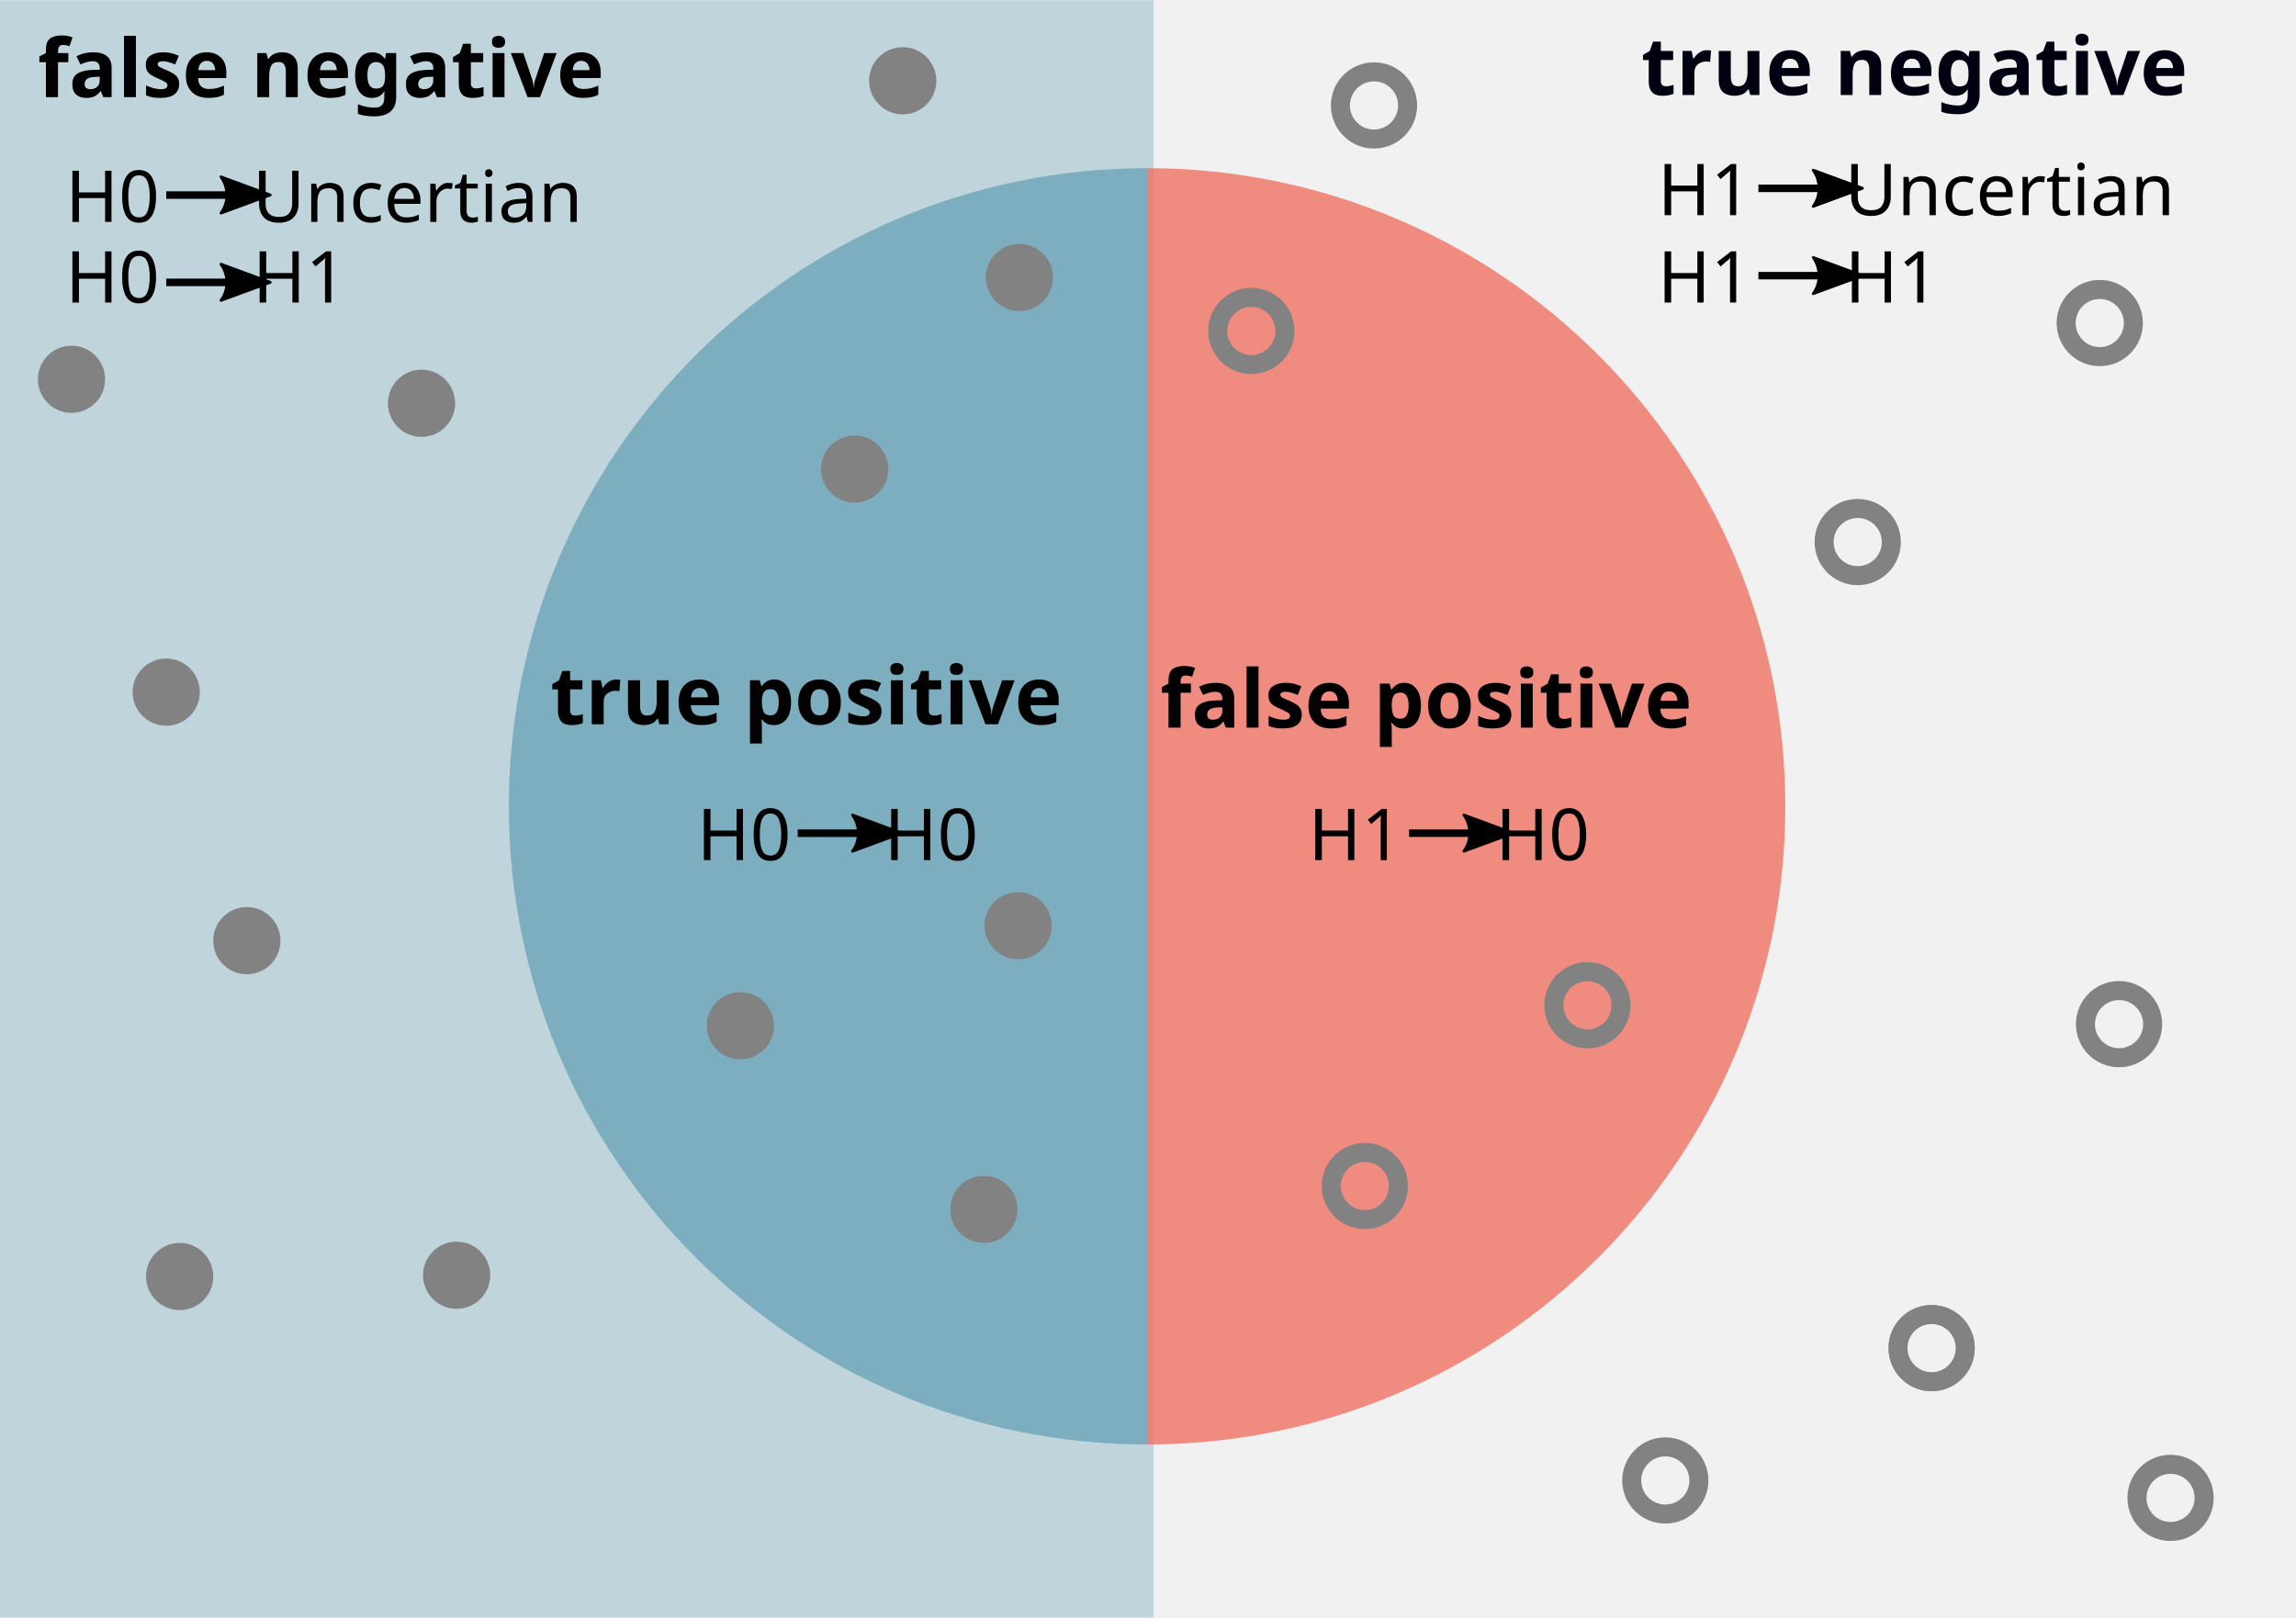
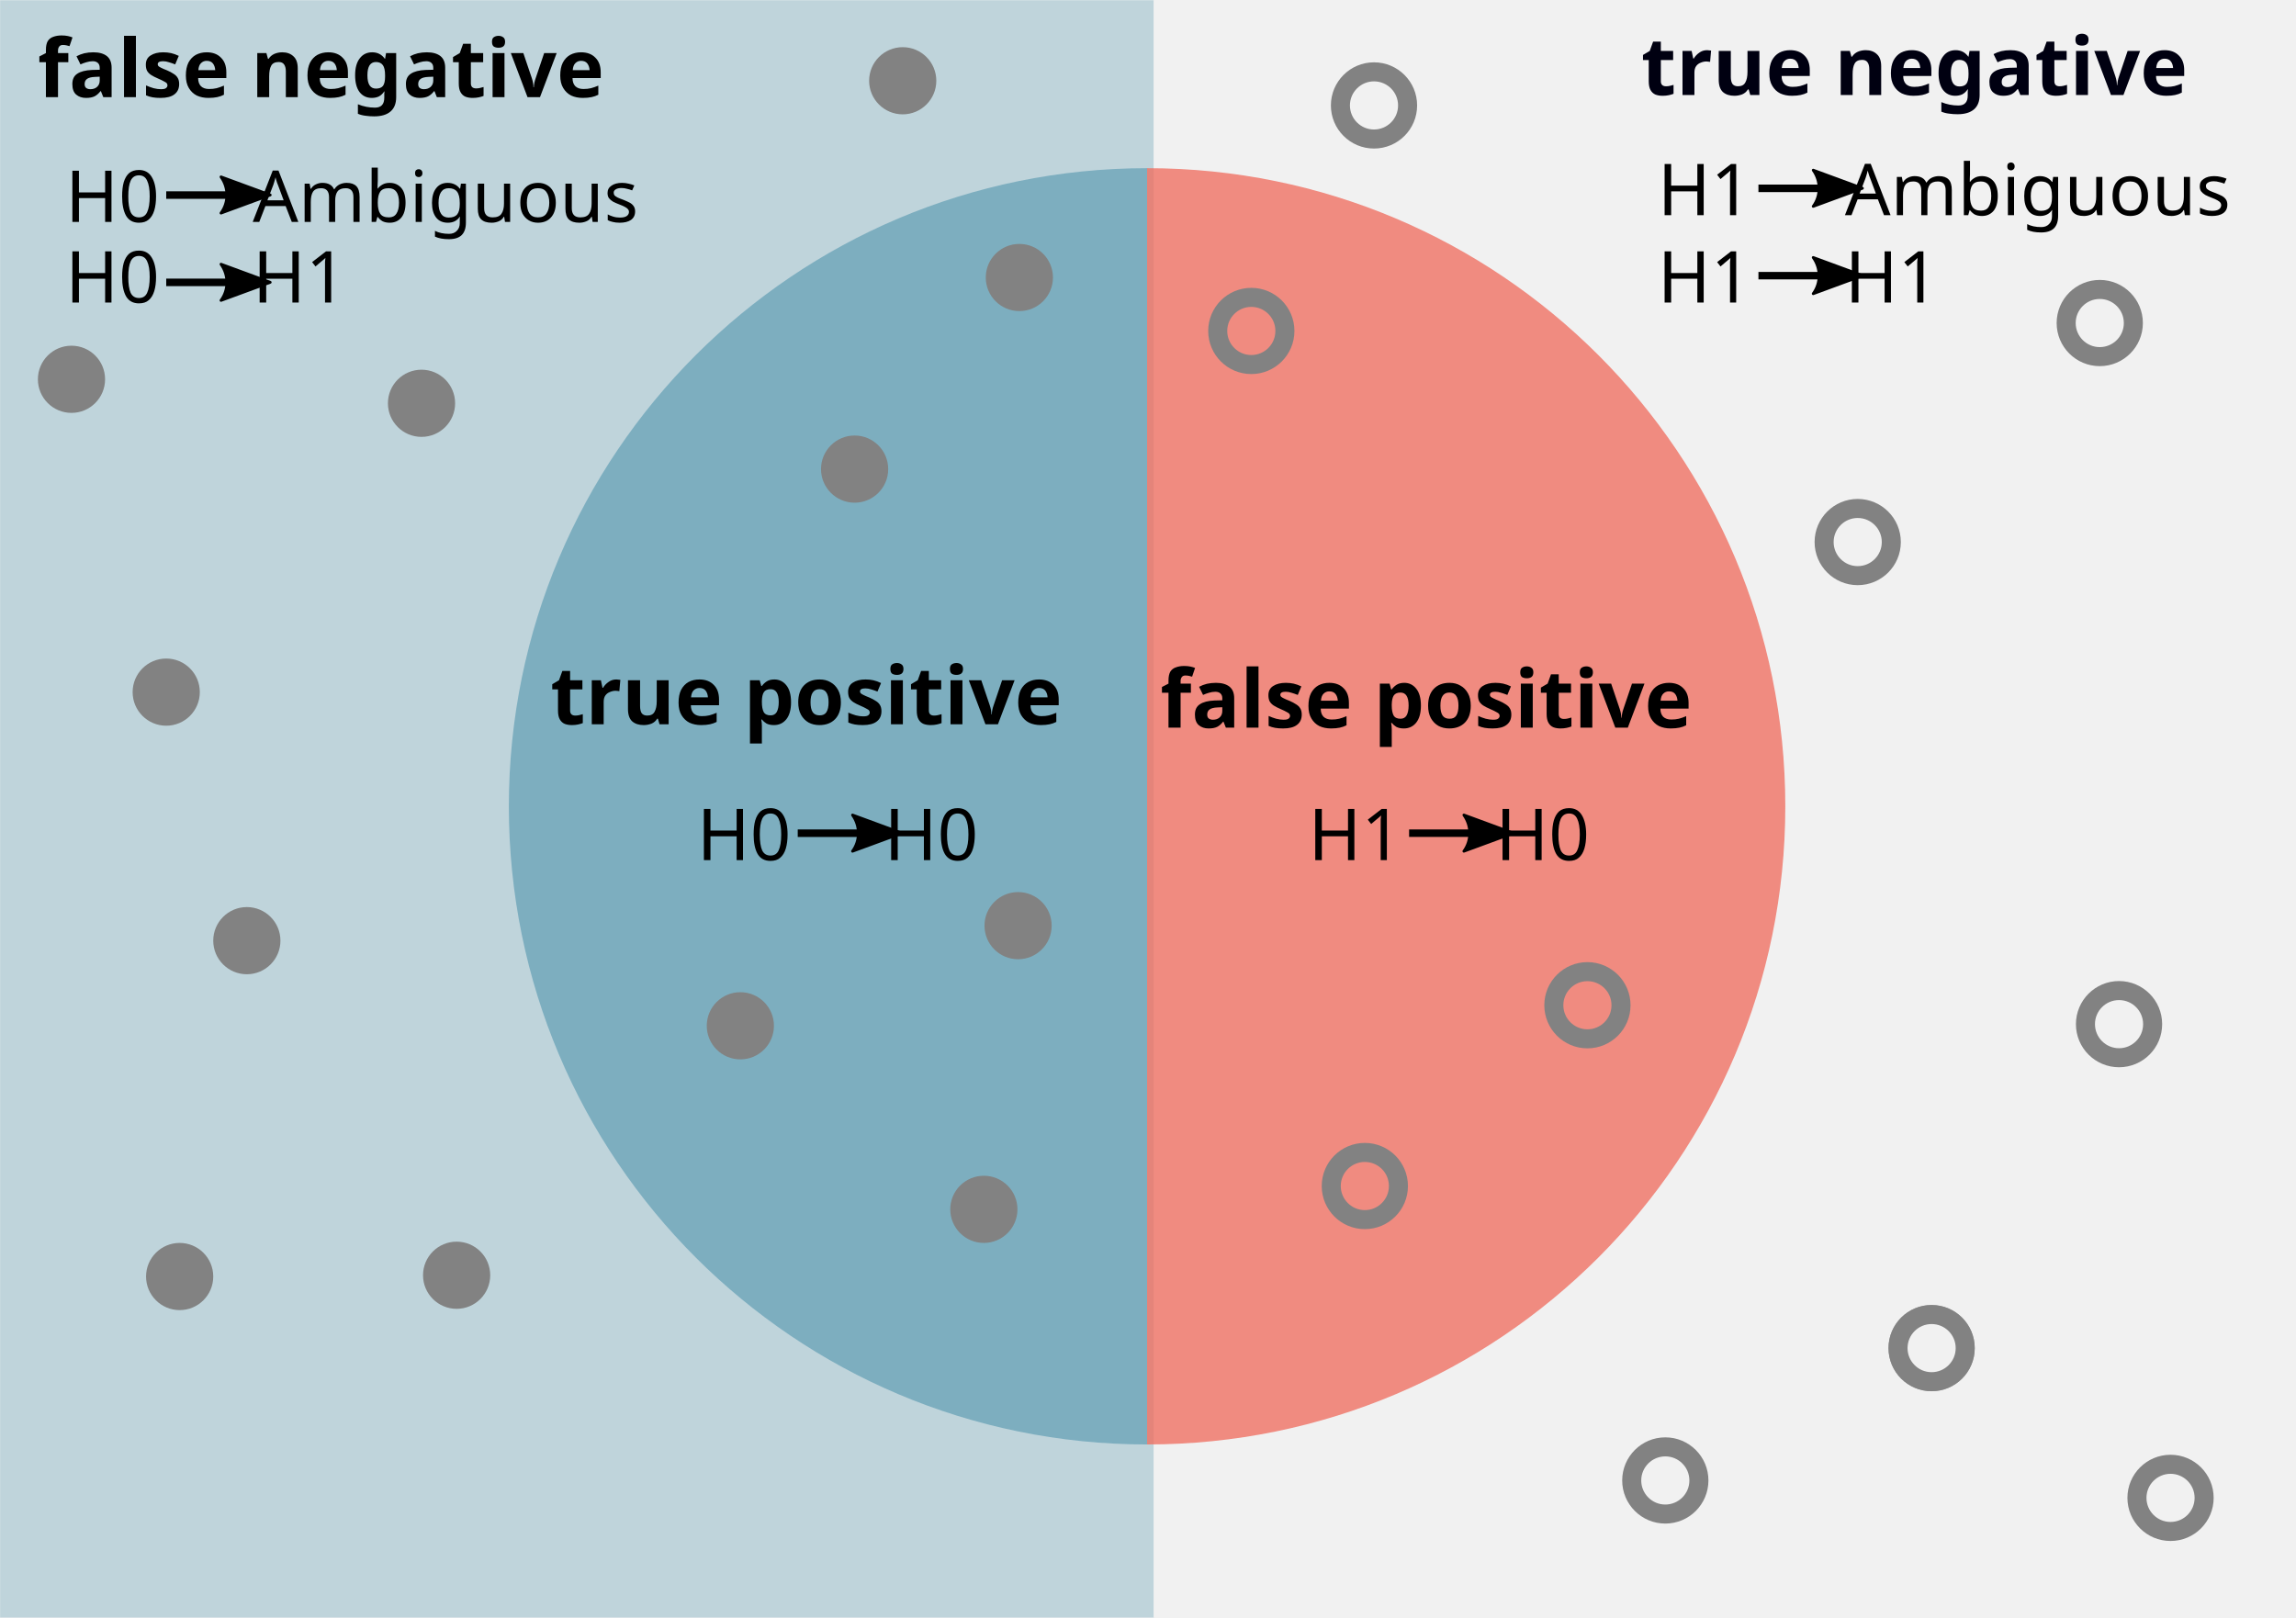
<svg xmlns="http://www.w3.org/2000/svg" width="180.848mm" height="127.447mm" viewBox="0 0 180.848 127.447" version="1.1" id="svg8">
  <defs id="defs2">
    <marker style="overflow:visible" id="Arrow2Mstart" refX="0" refY="0" orient="auto">
      <path transform="scale(0.6)" d="M 8.719,4.034 -2.207,0.016 8.719,-4.002 c -1.745,2.372 -1.735,5.617 -6e-7,8.035 z" style="fill:#000000;fill-opacity:1;fill-rule:evenodd;stroke:#000000;stroke-width:0.625;stroke-linejoin:round;stroke-opacity:1" id="path2024" />
    </marker>
    <marker style="overflow:visible" id="marker2810" refX="0" refY="0" orient="auto">
      <path transform="matrix(1.1,0,0,1.1,1.1,0)" d="M 8.719,4.034 -2.207,0.016 8.719,-4.002 c -1.745,2.372 -1.735,5.617 -6e-7,8.035 z" style="fill:#000000;fill-opacity:1;fill-rule:evenodd;stroke:#000000;stroke-width:0.625;stroke-linejoin:round;stroke-opacity:1" id="path2808" />
    </marker>
    <marker style="overflow:visible" id="Arrow2Lstart" refX="0" refY="0" orient="auto">
      <path transform="matrix(1.1,0,0,1.1,1.1,0)" d="M 8.719,4.034 -2.207,0.016 8.719,-4.002 c -1.745,2.372 -1.735,5.617 -6e-7,8.035 z" style="fill:#000000;fill-opacity:1;fill-rule:evenodd;stroke:#000000;stroke-width:0.625;stroke-linejoin:round;stroke-opacity:1" id="path2018" />
    </marker>
    <marker style="overflow:visible" id="marker2702" refX="0" refY="0" orient="auto">
      <path transform="matrix(0.4,0,0,0.4,4,0)" style="fill:#000000;fill-opacity:1;fill-rule:evenodd;stroke:#000000;stroke-width:1pt;stroke-opacity:1" d="M 0,0 5,-5 -12.5,0 5,5 Z" id="path2700" />
    </marker>
    <marker style="overflow:visible" id="marker2656" refX="0" refY="0" orient="auto">
      <path transform="matrix(0.4,0,0,0.4,4,0)" style="fill:#000000;fill-opacity:1;fill-rule:evenodd;stroke:#000000;stroke-width:1pt;stroke-opacity:1" d="M 0,0 5,-5 -12.5,0 5,5 Z" id="path2654" />
    </marker>
    <marker style="overflow:visible" id="marker2616" refX="0" refY="0" orient="auto">
      <path transform="matrix(0.4,0,0,0.4,4,0)" style="fill:#000000;fill-opacity:1;fill-rule:evenodd;stroke:#000000;stroke-width:1pt;stroke-opacity:1" d="M 0,0 5,-5 -12.5,0 5,5 Z" id="path2614" />
    </marker>
    <marker style="overflow:visible" id="Arrow1Mstart" refX="0" refY="0" orient="auto">
      <path transform="matrix(0.4,0,0,0.4,4,0)" style="fill:#000000;fill-opacity:1;fill-rule:evenodd;stroke:#000000;stroke-width:1pt;stroke-opacity:1" d="M 0,0 5,-5 -12.5,0 5,5 Z" id="path2006" />
    </marker>
    <marker style="overflow:visible" id="Arrow2Mend" refX="0" refY="0" orient="auto">
      <path transform="scale(-0.6)" d="M 8.719,4.034 -2.207,0.016 8.719,-4.002 c -1.745,2.372 -1.735,5.617 -6e-7,8.035 z" style="fill:#000000;fill-opacity:1;fill-rule:evenodd;stroke:#000000;stroke-width:0.625;stroke-linejoin:round;stroke-opacity:1" id="path2027" />
    </marker>
    <marker style="overflow:visible" id="Arrow2Lend" refX="0" refY="0" orient="auto">
      <path transform="matrix(-1.1,0,0,-1.1,-1.1,0)" d="M 8.719,4.034 -2.207,0.016 8.719,-4.002 c -1.745,2.372 -1.735,5.617 -6e-7,8.035 z" style="fill:#000000;fill-opacity:1;fill-rule:evenodd;stroke:#000000;stroke-width:0.625;stroke-linejoin:round;stroke-opacity:1" id="path2021" />
    </marker>
    <marker style="overflow:visible" id="Arrow1Lend" refX="0" refY="0" orient="auto">
      <path transform="matrix(-0.8,0,0,-0.8,-10,0)" style="fill:#000000;fill-opacity:1;fill-rule:evenodd;stroke:#000000;stroke-width:1pt;stroke-opacity:1" d="M 0,0 5,-5 -12.5,0 5,5 Z" id="path2003" />
    </marker>
    <filter style="color-interpolation-filters:sRGB" id="filter837" x="-9.813084e-05" width="1" y="-0" height="1">
      <feGaussianBlur stdDeviation="0.008" id="feGaussianBlur839" />
    </filter>
    <filter style="color-interpolation-filters:sRGB" id="filter837-6" x="-9.813084e-05" width="1" y="-0" height="1">
      <feGaussianBlur stdDeviation="0.008" id="feGaussianBlur839-1" />
    </filter>
    <marker style="overflow:visible" id="Arrow2Mstart-6" refX="0" refY="0" orient="auto">
      <path transform="scale(0.6)" d="M 8.719,4.034 -2.207,0.016 8.719,-4.002 c -1.745,2.372 -1.735,5.617 -6e-7,8.035 z" style="fill:#000000;fill-opacity:1;fill-rule:evenodd;stroke:#000000;stroke-width:0.625;stroke-linejoin:round;stroke-opacity:1" id="path2024-5" />
    </marker>
    <marker style="overflow:visible" id="Arrow2Mstart-0" refX="0" refY="0" orient="auto">
      <path transform="scale(0.6)" d="M 8.719,4.034 -2.207,0.016 8.719,-4.002 c -1.745,2.372 -1.735,5.617 -6e-7,8.035 z" style="fill:#000000;fill-opacity:1;fill-rule:evenodd;stroke:#000000;stroke-width:0.625;stroke-linejoin:round;stroke-opacity:1" id="path2024-2" />
    </marker>
    <marker style="overflow:visible" id="Arrow2Mstart-7" refX="0" refY="0" orient="auto">
      <path transform="scale(0.6)" d="M 8.719,4.034 -2.207,0.016 8.719,-4.002 c -1.745,2.372 -1.735,5.617 -6e-7,8.035 z" style="fill:#000000;fill-opacity:1;fill-rule:evenodd;stroke:#000000;stroke-width:0.625;stroke-linejoin:round;stroke-opacity:1" id="path2024-8" />
    </marker>
    <marker style="overflow:visible" id="Arrow2Mstart-5" refX="0" refY="0" orient="auto">
      <path transform="scale(0.6)" d="M 8.719,4.034 -2.207,0.016 8.719,-4.002 c -1.745,2.372 -1.735,5.617 -6e-7,8.035 z" style="fill:#000000;fill-opacity:1;fill-rule:evenodd;stroke:#000000;stroke-width:0.625;stroke-linejoin:round;stroke-opacity:1" id="path2024-9" />
    </marker>
    <marker style="overflow:visible" id="Arrow2Mstart-5-6" refX="0" refY="0" orient="auto">
      <path transform="scale(0.6)" d="M 8.719,4.034 -2.207,0.016 8.719,-4.002 c -1.745,2.372 -1.735,5.617 -6e-7,8.035 z" style="fill:#000000;fill-opacity:1;fill-rule:evenodd;stroke:#000000;stroke-width:0.625;stroke-linejoin:round;stroke-opacity:1" id="path2024-9-8" />
    </marker>
  </defs>
  <g id="layer1" transform="translate(-9.661238,-82.00116)">
    <rect style="fill:#68a2b7;fill-opacity:0.357;stroke:#000000;stroke-width:0;stroke-miterlimit:4;stroke-dasharray:none;stroke-opacity:1;paint-order:markers fill stroke;filter:url(#filter837)" id="rect835" width="192.134" height="122.104" x="7.901" y="84.036" transform="matrix(0.4729585,0,0,1.043434,5.933382,-5.665457)" />
    <rect style="fill:#f1f1f1;fill-opacity:1;stroke:#000000;stroke-width:0;stroke-miterlimit:4;stroke-dasharray:none;stroke-opacity:1;paint-order:markers fill stroke;filter:url(#filter837-6)" id="rect835-9" width="192.134" height="122.104" x="7.901" y="84.036" transform="matrix(0.4682057,0,0,1.043434,96.84244,-5.665457)" />
    <path id="path1538" style="opacity:0.76;fill:#68a2b7;fill-opacity:1;stroke:#000000;stroke-width:0;stroke-miterlimit:4;stroke-dasharray:none;stroke-opacity:1;paint-order:markers fill stroke" d="M 100.013,95.25 A 50.271,50.271 0 0 0 49.742,145.521 50.271,50.271 0 0 0 100.013,195.792 Z" />
    <path id="path1547" style="opacity:0.76;fill:#ef6a5c;fill-opacity:1;stroke:#000000;stroke-width:0;stroke-miterlimit:4;stroke-dasharray:none;stroke-opacity:1;paint-order:markers fill stroke" d="M 100.013,95.25 V 195.792 A 50.271,50.271 0 0 0 150.283,145.521 50.271,50.271 0 0 0 100.013,95.25 Z" />
    <circle style="opacity:1;fill:#828282;fill-opacity:1;stroke:#000000;stroke-width:0;stroke-miterlimit:4;stroke-dasharray:none;stroke-opacity:1;paint-order:markers fill stroke" id="path1550-5" cx="15.292" cy="111.881" r="2.646" />
    <circle style="opacity:1;fill:#828282;fill-opacity:1;stroke:#000000;stroke-width:0;stroke-miterlimit:4;stroke-dasharray:none;stroke-opacity:1;paint-order:markers fill stroke" id="path1550-5-4" cx="42.863" cy="113.771" r="2.646" />
    <circle style="opacity:1;fill:#828282;fill-opacity:1;stroke:#000000;stroke-width:0;stroke-miterlimit:4;stroke-dasharray:none;stroke-opacity:1;paint-order:markers fill stroke" id="path1550-5-4-1" cx="80.765" cy="88.363" r="2.646" />
    <circle style="opacity:1;fill:#828282;fill-opacity:1;stroke:#000000;stroke-width:0;stroke-miterlimit:4;stroke-dasharray:none;stroke-opacity:1;paint-order:markers fill stroke" id="path1550-5-3" cx="22.754" cy="136.525" r="2.646" />
    <circle style="opacity:1;fill:#828282;fill-opacity:1;stroke:#000000;stroke-width:0;stroke-miterlimit:4;stroke-dasharray:none;stroke-opacity:1;paint-order:markers fill stroke" id="path1550-5-3-1" cx="29.104" cy="156.104" r="2.646" />
    <circle style="opacity:1;fill:#828282;fill-opacity:1;stroke:#000000;stroke-width:0;stroke-miterlimit:4;stroke-dasharray:none;stroke-opacity:1;paint-order:markers fill stroke" id="path1550-5-3-1-1" cx="23.812" cy="182.562" r="2.646" />
    <circle style="opacity:1;fill:#828282;fill-opacity:1;stroke:#000000;stroke-width:0;stroke-miterlimit:4;stroke-dasharray:none;stroke-opacity:1;paint-order:markers fill stroke" id="path1550-5-3-1-1-1" cx="45.628" cy="182.461" r="2.646" />
    <circle style="opacity:1;fill:#f1f1f1;fill-opacity:1;stroke:#828282;stroke-width:1.5;stroke-miterlimit:4;stroke-dasharray:none;stroke-opacity:1;paint-order:markers fill stroke" id="path1550-3-7" cx="117.887" cy="90.307" r="2.646" />
    <circle style="opacity:1;fill:#f1f1f1;fill-opacity:1;stroke:#828282;stroke-width:1.5;stroke-miterlimit:4;stroke-dasharray:none;stroke-opacity:1;paint-order:markers fill stroke" id="path1550-3-7-9" cx="155.987" cy="124.703" r="2.646" />
    <circle style="opacity:1;fill:#f1f1f1;fill-opacity:1;stroke:#828282;stroke-width:1.5;stroke-miterlimit:4;stroke-dasharray:none;stroke-opacity:1;paint-order:markers fill stroke" id="path1550-3-7-9-4" cx="175.052" cy="107.449" r="2.646" />
    <circle style="opacity:0.76;fill:#ffffff;fill-opacity:1;stroke:#828282;stroke-width:1.5;stroke-miterlimit:4;stroke-dasharray:none;stroke-opacity:1;paint-order:markers fill stroke" id="path1550-3-7-9-7" cx="161.808" cy="188.202" r="2.646" />
    <circle style="opacity:1;fill:#f1f1f1;fill-opacity:1;stroke:#828282;stroke-width:1.5;stroke-miterlimit:4;stroke-dasharray:none;stroke-opacity:1;paint-order:markers fill stroke" id="path1550-3-7-9-7-1" cx="140.832" cy="198.628" r="2.646" />
    <circle style="opacity:1;fill:#f1f1f1;fill-opacity:1;stroke:#828282;stroke-width:1.5;stroke-miterlimit:4;stroke-dasharray:none;stroke-opacity:1;paint-order:markers fill stroke" id="path1550-3-7-9-7-1-0" cx="180.627" cy="200" r="2.646" />
    <circle style="opacity:1;fill:#f1f1f1;fill-opacity:1;stroke:#828282;stroke-width:1.5;stroke-miterlimit:4;stroke-dasharray:none;stroke-opacity:1;paint-order:markers fill stroke" id="path1550-3-7-9-7-7" cx="161.808" cy="188.202" r="2.646" />
    <circle style="opacity:1;fill:#f1f1f1;fill-opacity:1;stroke:#828282;stroke-width:1.5;stroke-miterlimit:4;stroke-dasharray:none;stroke-opacity:1;paint-order:markers fill stroke" id="path1550-3-7-9-7-0" cx="176.571" cy="162.681" r="2.646" />
    <circle style="opacity:1;fill:#000000;fill-opacity:0;stroke:#828282;stroke-width:1.5;stroke-miterlimit:4;stroke-dasharray:none;stroke-opacity:1;paint-order:markers fill stroke" id="path1550-3-7-9-7-1-7" cx="117.165" cy="175.433" r="2.646" />
    <circle style="opacity:1;fill:#000000;fill-opacity:0;stroke:#828282;stroke-width:1.5;stroke-miterlimit:4;stroke-dasharray:none;stroke-opacity:1;paint-order:markers fill stroke" id="path1550-3-7-9-7-1-7-2" cx="108.223" cy="108.073" r="2.646" />
    <circle style="opacity:1;fill:#000000;fill-opacity:0;stroke:#828282;stroke-width:1.5;stroke-miterlimit:4;stroke-dasharray:none;stroke-opacity:1;paint-order:markers fill stroke" id="path1550-3-7-9-7-1-7-2-5" cx="134.697" cy="161.191" r="2.646" />
    <circle style="opacity:1;fill:#828282;fill-opacity:1;stroke:#000000;stroke-width:0;stroke-miterlimit:4;stroke-dasharray:none;stroke-opacity:1;paint-order:markers fill stroke" id="path1550-5-3-1-1-1-5" cx="87.156" cy="177.27" r="2.646" />
    <circle style="opacity:1;fill:#828282;fill-opacity:1;stroke:#000000;stroke-width:0;stroke-miterlimit:4;stroke-dasharray:none;stroke-opacity:1;paint-order:markers fill stroke" id="path1550-5-3-1-1-1-5-1" cx="67.976" cy="162.81" r="2.646" />
    <circle style="opacity:1;fill:#828282;fill-opacity:1;stroke:#000000;stroke-width:0;stroke-miterlimit:4;stroke-dasharray:none;stroke-opacity:1;paint-order:markers fill stroke" id="path1550-5-3-1-1-1-5-3" cx="89.852" cy="154.922" r="2.646" />
    <circle style="opacity:1;fill:#828282;fill-opacity:1;stroke:#000000;stroke-width:0;stroke-miterlimit:4;stroke-dasharray:none;stroke-opacity:1;paint-order:markers fill stroke" id="path1550-5-3-1-1-1-5-3-4" cx="89.953" cy="103.862" r="2.646" />
    <circle style="opacity:1;fill:#828282;fill-opacity:1;stroke:#000000;stroke-width:0;stroke-miterlimit:4;stroke-dasharray:none;stroke-opacity:1;paint-order:markers fill stroke" id="path1550-5-3-1-1-1-5-3-4-2" cx="76.976" cy="118.956" r="2.646" />
    <text xml:space="preserve" style="font-style:normal;font-weight:normal;font-size:6.35px;line-height:0.95;font-family:sans-serif;fill:#000000;fill-opacity:1;stroke:none;stroke-width:0.265" x="53.021" y="139.059" id="text1920">
      <tspan id="tspan1918" x="53.021" y="139.059" style="font-style:normal;font-variant:normal;font-weight:bold;font-stretch:normal;font-size:6.35px;font-family:sans-serif;-inkscape-font-specification:'sans-serif Bold';fill:#000000;fill-opacity:1;stroke-width:0.265">true positive</tspan>
    </text>
    <text xml:space="preserve" style="font-style:normal;font-variant:normal;font-weight:bold;font-stretch:normal;font-size:6.35px;line-height:0.95;font-family:sans-serif;-inkscape-font-specification:'sans-serif Bold';fill:#000000;fill-opacity:1;stroke:none;stroke-width:0.265" x="101.057" y="139.324" id="text1920-9">
      <tspan id="tspan1918-9" x="101.057" y="139.324" style="font-style:normal;font-variant:normal;font-weight:bold;font-stretch:normal;font-size:6.35px;font-family:sans-serif;-inkscape-font-specification:'sans-serif Bold';fill:#000000;fill-opacity:1;stroke-width:0.265">false positive</tspan>
    </text>
    <text xml:space="preserve" style="font-style:normal;font-variant:normal;font-weight:bold;font-stretch:normal;font-size:6.35px;line-height:0.95;font-family:sans-serif;-inkscape-font-specification:'sans-serif Bold';fill:#000011;fill-opacity:1;stroke:none;stroke-width:0.265" x="138.935" y="89.484" id="text1920-9-1">
      <tspan id="tspan1918-9-3" x="138.935" y="89.484" style="font-style:normal;font-variant:normal;font-weight:bold;font-stretch:normal;font-size:6.35px;font-family:sans-serif;-inkscape-font-specification:'sans-serif Bold';fill:#000011;fill-opacity:1;stroke-width:0.265">true negative</tspan>
    </text>
    <text xml:space="preserve" style="font-style:normal;font-weight:normal;font-size:6.35px;line-height:0.95;font-family:sans-serif;fill:#000000;fill-opacity:1;stroke:none;stroke-width:0.265" x="12.636" y="89.653" id="text1920-9-1-8">
      <tspan id="tspan1918-9-3-7" x="12.636" y="89.653" style="font-style:normal;font-variant:normal;font-weight:bold;font-stretch:normal;font-size:6.35px;font-family:sans-serif;-inkscape-font-specification:'sans-serif Bold';fill:#000000;fill-opacity:1;stroke-width:0.265">false negative</tspan>
    </text>
    <text xml:space="preserve" style="font-style:normal;font-weight:normal;font-size:5.644px;line-height:1.25;font-family:sans-serif;fill:#000000;fill-opacity:1;stroke:none;stroke-width:0.265" x="64.558" y="149.754" id="text1996">
      <tspan id="tspan1994" x="64.558" y="149.754" style="font-size:5.644px;stroke-width:0.265" dy="0 2 -2 0 0 0 0 0 2">H0     H0</tspan>
    </text>
    <path style="fill:none;stroke:#000000;stroke-width:0.591;stroke-linecap:butt;stroke-linejoin:miter;stroke-miterlimit:4;stroke-dasharray:none;stroke-opacity:1;marker-start:url(#Arrow2Mstart)" d="m 79.904,147.638 c -7.408,0 -7.408,0 -7.408,0" id="path2430" />
    <text xml:space="preserve" style="font-style:normal;font-weight:normal;font-size:5.644px;line-height:1.25;font-family:sans-serif;fill:#000000;fill-opacity:1;stroke:none;stroke-width:0.265" x="112.713" y="149.754" id="text1996-2">
      <tspan id="tspan1994-4" x="112.713" y="149.754" style="font-size:5.644px;stroke-width:0.265" dy="0 2 -2 0 0 0 0 0 2">H1     H0</tspan>
    </text>
    <path style="fill:none;stroke:#000000;stroke-width:0.591;stroke-linecap:butt;stroke-linejoin:miter;stroke-miterlimit:4;stroke-dasharray:none;stroke-opacity:1;marker-start:url(#Arrow2Mstart-6)" d="m 128.059,147.637 c -7.408,0 -7.408,0 -7.408,0" id="path2430-6" />
    <text xml:space="preserve" style="font-style:normal;font-weight:normal;font-size:5.644px;line-height:1.25;font-family:sans-serif;fill:#000000;fill-opacity:1;stroke:none;stroke-width:0.265" x="140.229" y="105.833" id="text1996-4">
      <tspan id="tspan1994-1" x="140.229" y="105.833" style="font-size:5.644px;stroke-width:0.265" dy="0 2 -2 0 0 0 0 0 2">H1     H1</tspan>
    </text>
    <path style="fill:none;stroke:#000000;stroke-width:0.591;stroke-linecap:butt;stroke-linejoin:miter;stroke-miterlimit:4;stroke-dasharray:none;stroke-opacity:1;marker-start:url(#Arrow2Mstart-0)" d="m 155.575,103.717 c -7.408,0 -7.408,0 -7.408,0" id="path2430-9" />
    <text xml:space="preserve" style="font-style:normal;font-weight:normal;font-size:5.644px;line-height:1.25;font-family:sans-serif;fill:#000000;fill-opacity:1;stroke:none;stroke-width:0.265" x="14.817" y="105.833" id="text1996-46">
      <tspan id="tspan1994-3" x="14.817" y="105.833" style="font-size:5.644px;stroke-width:0.265" dy="0 2 -2 0 0 0 0 0 2">H0     H1</tspan>
    </text>
    <path style="fill:none;stroke:#000000;stroke-width:0.591;stroke-linecap:butt;stroke-linejoin:miter;stroke-miterlimit:4;stroke-dasharray:none;stroke-opacity:1;marker-start:url(#Arrow2Mstart-7)" d="m 30.162,104.246 c -7.408,0 -7.408,0 -7.408,0" id="path2430-8" />
    <text xml:space="preserve" style="font-style:normal;font-weight:normal;font-size:5.644px;line-height:1.25;font-family:sans-serif;fill:#000000;fill-opacity:1;stroke:none;stroke-width:0.265" x="14.817" y="99.483" id="text1996-45">
-       <tspan id="tspan1994-34" x="14.817" y="99.483" style="font-size:5.644px;stroke-width:0.265" dy="0 2 -2">H0     Uncertian</tspan>
+       <tspan id="tspan1994-34" x="14.817" y="99.483" style="font-size:5.644px;stroke-width:0.265" dy="0 2 -2">H0     Ambiguous</tspan>
    </text>
    <path style="fill:none;stroke:#000000;stroke-width:0.591;stroke-linecap:butt;stroke-linejoin:miter;stroke-miterlimit:4;stroke-dasharray:none;stroke-opacity:1;marker-start:url(#Arrow2Mstart-5)" d="m 30.162,97.367 c -7.408,0 -7.408,0 -7.408,0" id="path2430-1" />
    <text xml:space="preserve" style="font-style:normal;font-weight:normal;font-size:5.644px;line-height:1.25;font-family:sans-serif;fill:#000000;fill-opacity:1;stroke:none;stroke-width:0.265" x="140.229" y="98.954" id="text1996-45-9">
-       <tspan id="tspan1994-34-2" x="140.229" y="98.954" style="font-size:5.644px;stroke-width:0.265" dy="0 2 -2">H1     Uncertian</tspan>
+       <tspan id="tspan1994-34-2" x="140.229" y="98.954" style="font-size:5.644px;stroke-width:0.265" dy="0 2 -2">H1     Ambiguous</tspan>
    </text>
    <path style="fill:none;stroke:#000000;stroke-width:0.591;stroke-linecap:butt;stroke-linejoin:miter;stroke-miterlimit:4;stroke-dasharray:none;stroke-opacity:1;marker-start:url(#Arrow2Mstart-5-6)" d="m 155.575,96.838 c -7.408,0 -7.408,0 -7.408,0" id="path2430-1-7" />
  </g>
</svg>
